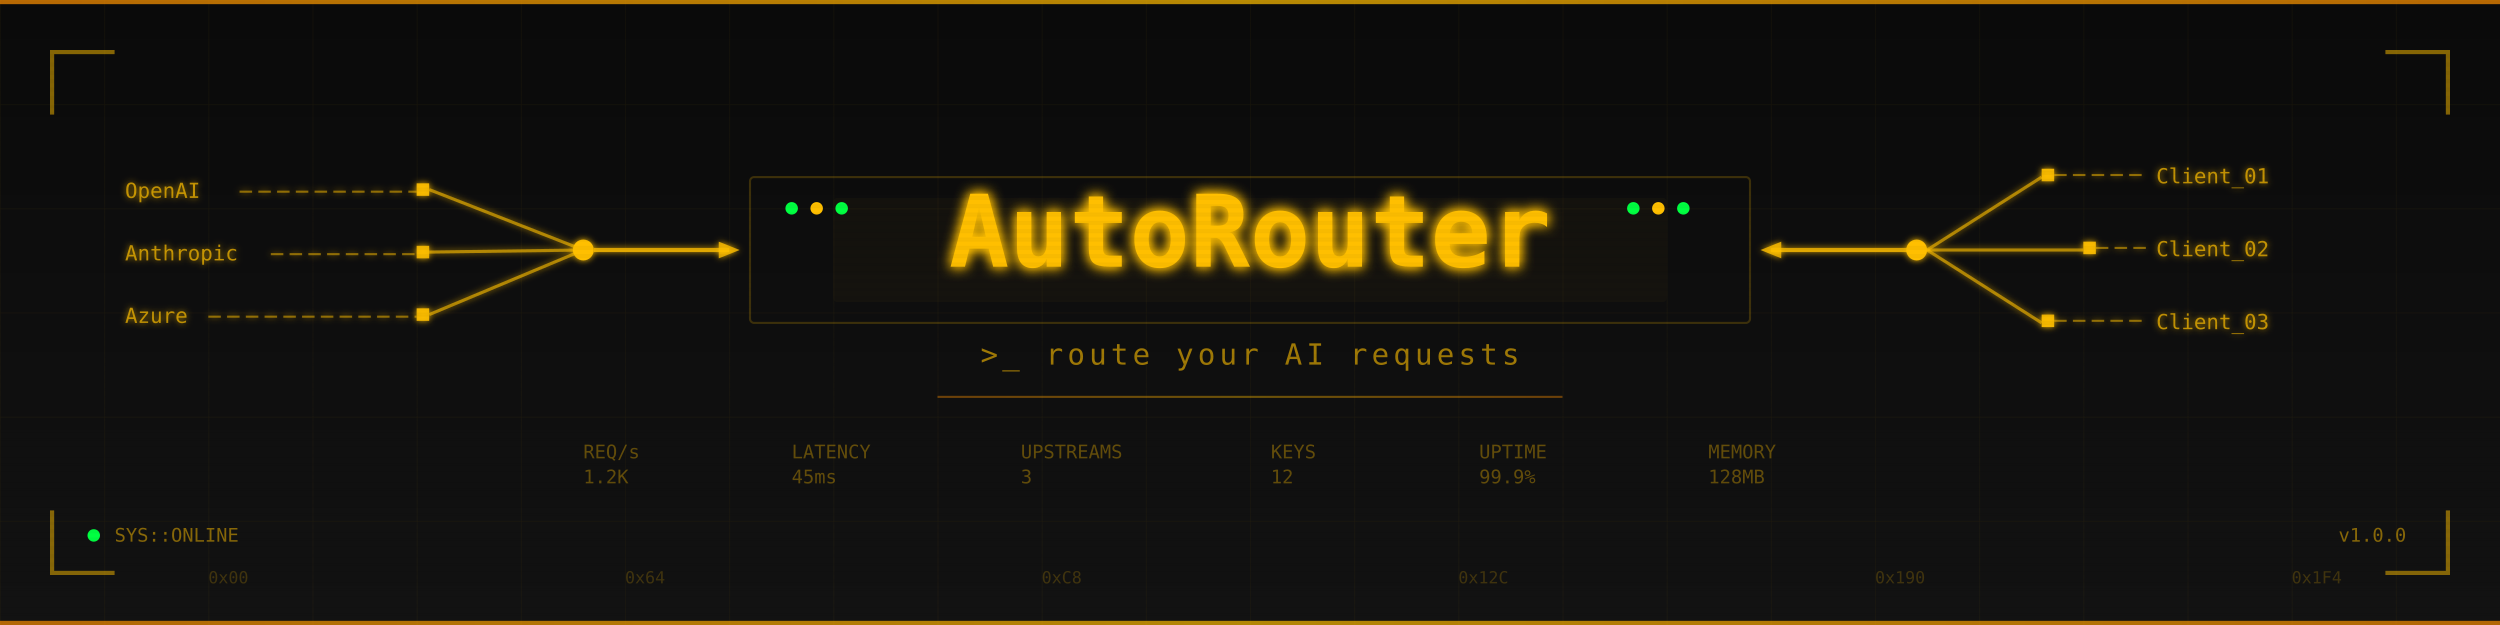
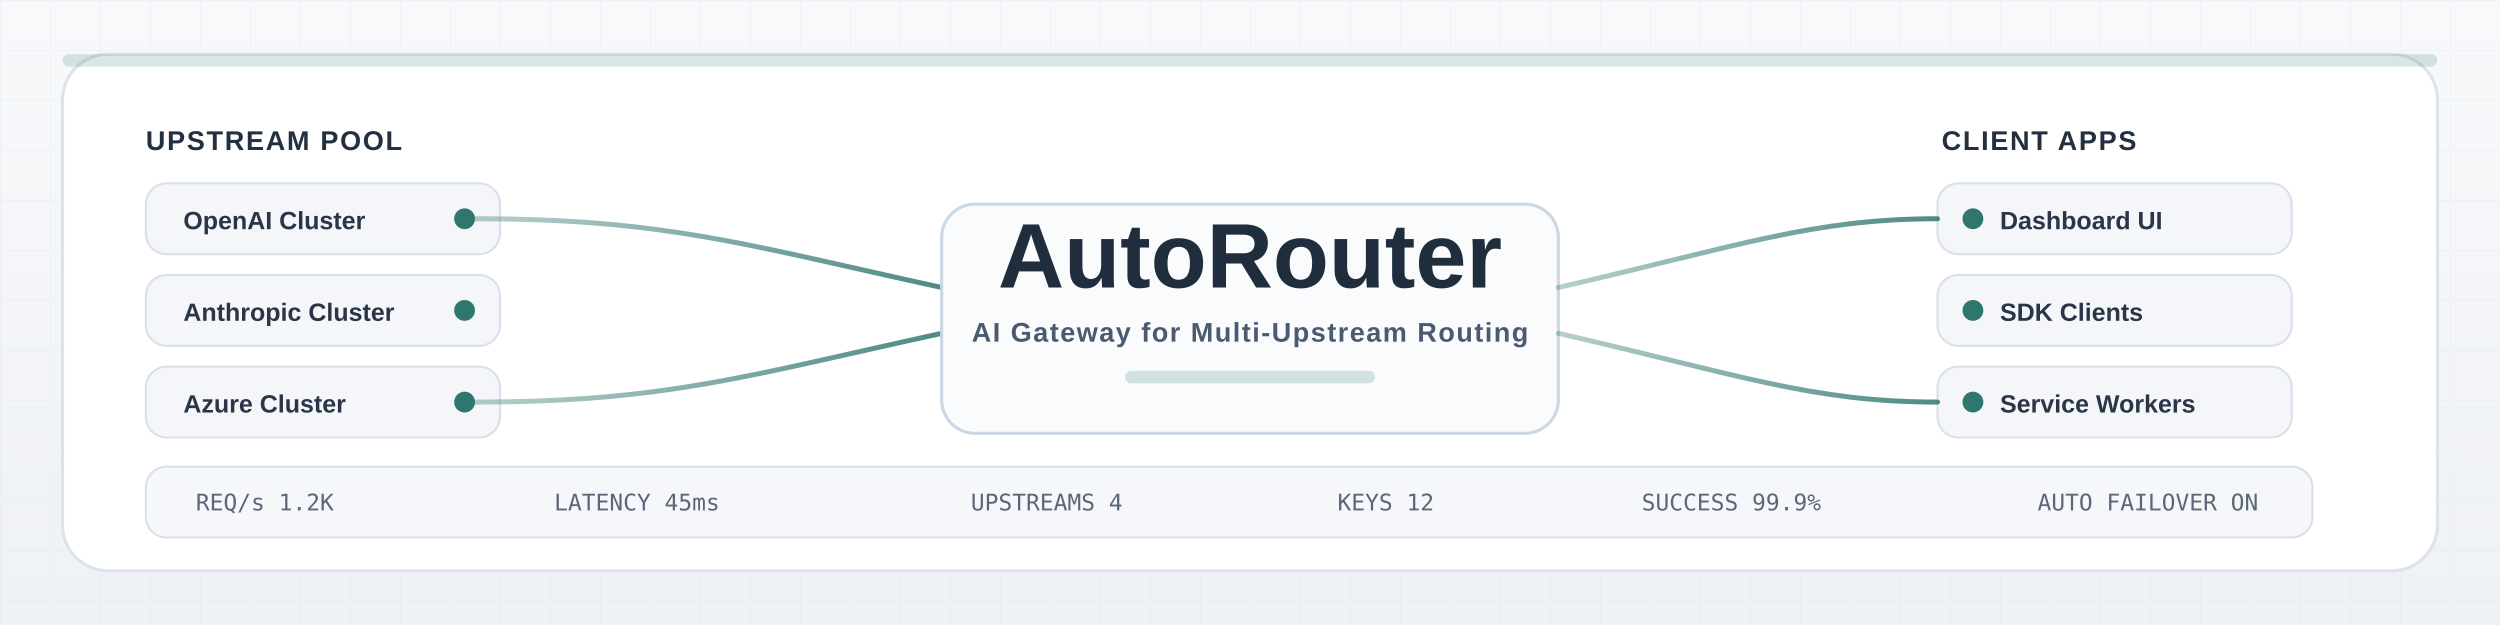
- <svg xmlns="http://www.w3.org/2000/svg" viewBox="0 0 1200 300">
+ <svg xmlns="http://www.w3.org/2000/svg" viewBox="0 0 1200 300" role="img" aria-labelledby="title desc">
  <defs>
-     <linearGradient id="bgGrad" x1="0%" y1="0%" x2="0%" y2="100%">
-       <stop offset="0%" style="stop-color:#0a0a0a" />
-       <stop offset="100%" style="stop-color:#121212" />
+     <linearGradient id="bg" x1="0" y1="0" x2="0" y2="1">
+       <stop offset="0%" stop-color="#f8f9fb" />
+       <stop offset="100%" stop-color="#eef1f5" />
    </linearGradient>
-     <linearGradient id="amberGrad" x1="0%" y1="0%" x2="100%" y2="0%">
-       <stop offset="0%" style="stop-color:#ff8f00" />
-       <stop offset="50%" style="stop-color:#ffbf00" />
-       <stop offset="100%" style="stop-color:#ff8f00" />
+     <pattern id="grid" width="24" height="24" patternUnits="userSpaceOnUse">
+       <path d="M 24 0 L 0 0 0 24" fill="none" stroke="#d9dee6" stroke-width="1" opacity="0.55" />
+     </pattern>
+     <linearGradient id="accentLine" x1="0" y1="0" x2="1" y2="0">
+       <stop offset="0%" stop-color="#2f766e" stop-opacity="0.35" />
+       <stop offset="100%" stop-color="#2f766e" stop-opacity="0.85" />
    </linearGradient>
-     <filter id="titleGlow" x="-50%" y="-50%" width="200%" height="200%">
-       <feGaussianBlur stdDeviation="3" result="blur" />
-       <feMerge>
-         <feMergeNode in="blur" />
-         <feMergeNode in="blur" />
-         <feMergeNode in="SourceGraphic" />
-       </feMerge>
-     </filter>
-     <filter id="subtleGlow" x="-50%" y="-50%" width="200%" height="200%">
-       <feGaussianBlur stdDeviation="1.5" result="blur" />
-       <feMerge>
-         <feMergeNode in="blur" />
-         <feMergeNode in="SourceGraphic" />
-       </feMerge>
-     </filter>
-     <pattern id="scanlines" width="4" height="4" patternUnits="userSpaceOnUse">
-       <rect width="4" height="2" fill="transparent" />
-       <rect y="2" width="4" height="2" fill="rgba(0,0,0,0.1)" />
-     </pattern>
-     <pattern id="grid" width="50" height="50" patternUnits="userSpaceOnUse">
-       <path d="M 50 0 L 0 0 0 50" fill="none" stroke="#ffbf00" stroke-width="0.3" opacity="0.1" />
-     </pattern>
  </defs>
-   <rect width="1200" height="300" fill="url(#bgGrad)" />
-   <rect width="1200" height="300" fill="url(#grid)" />
-   <rect x="0" y="0" width="1200" height="2" fill="url(#amberGrad)" opacity="0.7" />
-   <rect x="0" y="298" width="1200" height="2" fill="url(#amberGrad)" opacity="0.7" />
-   <g stroke="#ffbf00" stroke-width="2" fill="none" opacity="0.5">
-     <path d="M 25 55 L 25 25 L 55 25" />
-     <path d="M 1145 25 L 1175 25 L 1175 55" />
-     <path d="M 25 245 L 25 275 L 55 275" />
-     <path d="M 1145 275 L 1175 275 L 1175 245" />
+   <rect width="1200" height="300" fill="url(#bg)" />
+   <rect width="1200" height="300" fill="url(#grid)" opacity="0.45" />
+   <g>
+     <rect x="30" y="26" width="1140" height="248" rx="22" fill="#ffffff" stroke="#dce3ec" stroke-width="1.5" />
+     <rect x="30" y="26" width="1140" height="6" rx="3" fill="#2f766e" opacity="0.18" />
  </g>
-   <g filter="url(#subtleGlow)">
-     <text x="60" y="95" font-family="'Consolas', monospace" font-size="10" fill="#ffbf00" opacity="0.7">OpenAI</text>
-     <line x1="115" y1="92" x2="200" y2="92" stroke="#ffbf00" stroke-width="1" stroke-dasharray="6,3" opacity="0.5" />
-     <rect x="200" y="88" width="6" height="6" fill="#ffbf00" opacity="0.9" />
-     <line x1="206" y1="91" x2="280" y2="120" stroke="#ffbf00" stroke-width="1.5" opacity="0.6" />
-     <text x="60" y="125" font-family="'Consolas', monospace" font-size="10" fill="#ffbf00" opacity="0.7">Anthropic</text>
-     <line x1="130" y1="122" x2="200" y2="122" stroke="#ffbf00" stroke-width="1" stroke-dasharray="6,3" opacity="0.5" />
-     <rect x="200" y="118" width="6" height="6" fill="#ffbf00" opacity="0.9" />
-     <line x1="206" y1="121" x2="280" y2="120" stroke="#ffbf00" stroke-width="1.5" opacity="0.6" />
-     <text x="60" y="155" font-family="'Consolas', monospace" font-size="10" fill="#ffbf00" opacity="0.7">Azure</text>
-     <line x1="100" y1="152" x2="200" y2="152" stroke="#ffbf00" stroke-width="1" stroke-dasharray="6,3" opacity="0.5" />
-     <rect x="200" y="148" width="6" height="6" fill="#ffbf00" opacity="0.9" />
-     <line x1="206" y1="151" x2="280" y2="120" stroke="#ffbf00" stroke-width="1.5" opacity="0.6" />
-     <circle cx="280" cy="120" r="5" fill="#ffbf00" />
-     <line x1="285" y1="120" x2="350" y2="120" stroke="#ffbf00" stroke-width="2" opacity="0.8" />
-     <polygon points="345,116 355,120 345,124" fill="#ffbf00" opacity="0.8" />
+   <g font-family="'Segoe UI', 'SF Pro Display', Arial, sans-serif" fill="#223042">
+     <text x="70" y="72" font-size="13" font-weight="600" letter-spacing="0.8">UPSTREAM POOL</text>
+     <text x="932" y="72" font-size="13" font-weight="600" letter-spacing="0.8">CLIENT APPS</text>
  </g>
-   <g filter="url(#subtleGlow)">
-     <polygon points="855,116 845,120 855,124" fill="#ffbf00" opacity="0.8" />
-     <line x1="850" y1="120" x2="920" y2="120" stroke="#ffbf00" stroke-width="2" opacity="0.8" />
-     <circle cx="920" cy="120" r="5" fill="#ffbf00" />
-     <line x1="925" y1="120" x2="980" y2="85" stroke="#ffbf00" stroke-width="1.5" opacity="0.6" />
-     <rect x="980" y="81" width="6" height="6" fill="#ffbf00" opacity="0.9" />
-     <line x1="986" y1="84" x2="1030" y2="84" stroke="#ffbf00" stroke-width="1" stroke-dasharray="6,3" opacity="0.5" />
-     <text x="1035" y="88" font-family="'Consolas', monospace" font-size="10" fill="#ffbf00" opacity="0.7">Client_01</text>
-     <line x1="925" y1="120" x2="1000" y2="120" stroke="#ffbf00" stroke-width="1.5" opacity="0.6" />
-     <rect x="1000" y="116" width="6" height="6" fill="#ffbf00" opacity="0.9" />
-     <line x1="1006" y1="119" x2="1030" y2="119" stroke="#ffbf00" stroke-width="1" stroke-dasharray="6,3" opacity="0.5" />
-     <text x="1035" y="123" font-family="'Consolas', monospace" font-size="10" fill="#ffbf00" opacity="0.7">Client_02</text>
-     <line x1="925" y1="120" x2="980" y2="155" stroke="#ffbf00" stroke-width="1.5" opacity="0.6" />
-     <rect x="980" y="151" width="6" height="6" fill="#ffbf00" opacity="0.9" />
-     <line x1="986" y1="154" x2="1030" y2="154" stroke="#ffbf00" stroke-width="1" stroke-dasharray="6,3" opacity="0.5" />
-     <text x="1035" y="158" font-family="'Consolas', monospace" font-size="10" fill="#ffbf00" opacity="0.7">Client_03</text>
+   <g font-family="'Segoe UI', 'SF Pro Display', Arial, sans-serif" font-size="12" font-weight="600" fill="#2a3647">
+     <rect x="70" y="88" width="170" height="34" rx="10" fill="#f4f6f9" stroke="#d8e0ea" />
+     <text x="88" y="110">OpenAI Cluster</text>
+     <circle cx="223" cy="105" r="5" fill="#2f766e" />
+     <rect x="70" y="132" width="170" height="34" rx="10" fill="#f4f6f9" stroke="#d8e0ea" />
+     <text x="88" y="154">Anthropic Cluster</text>
+     <circle cx="223" cy="149" r="5" fill="#2f766e" />
+     <rect x="70" y="176" width="170" height="34" rx="10" fill="#f4f6f9" stroke="#d8e0ea" />
+     <text x="88" y="198">Azure Cluster</text>
+     <circle cx="223" cy="193" r="5" fill="#2f766e" />
  </g>
-   <g transform="translate(600, 120)">
-     <rect x="-240" y="-35" width="480" height="70" fill="none" stroke="#ffbf00" stroke-width="1" opacity="0.2" rx="2" />
-     <rect x="-200" y="-25" width="400" height="50" fill="#ffbf00" opacity="0.03" rx="2" />
-     <g transform="translate(-220, -20)">
-       <circle cx="0" cy="0" r="3" fill="#00ff41" />
-       <circle cx="12" cy="0" r="3" fill="#ffbf00" />
-       <circle cx="24" cy="0" r="3" fill="#00ff41" />
-     </g>
-     <g transform="translate(184, -20)">
-       <circle cx="0" cy="0" r="3" fill="#00ff41" />
-       <circle cx="12" cy="0" r="3" fill="#ffbf00" />
-       <circle cx="24" cy="0" r="3" fill="#00ff41" />
-     </g>
-     <text x="0" y="8" text-anchor="middle" font-family="'Consolas', 'Monaco', monospace" font-size="48" font-weight="700" fill="#ffbf00" filter="url(#titleGlow)">
-       AutoRouter
-     </text>
+   <g>
+     <path d="M 228 105 C 320 105, 360 118, 452 138" fill="none" stroke="url(#accentLine)" stroke-width="2.4" stroke-linecap="round" />
+     <path d="M 228 149 C 320 149, 360 149, 452 149" fill="none" stroke="url(#accentLine)" stroke-width="2.4" stroke-linecap="round" />
+     <path d="M 228 193 C 320 193, 360 180, 452 160" fill="none" stroke="url(#accentLine)" stroke-width="2.4" stroke-linecap="round" />
  </g>
-   <text x="600" y="175" text-anchor="middle" font-family="'Consolas', monospace" font-size="14" fill="#ffbf00" opacity="0.6" letter-spacing="2">
-     &gt;_ route your AI requests
-   </text>
-   <rect x="450" y="190" width="300" height="1" fill="url(#amberGrad)" opacity="0.4" />
-   <g font-family="'Consolas', monospace" font-size="9" fill="#ffbf00">
-     <g opacity="0.35">
-       <text x="280" y="220">REQ/s</text>
-       <text x="280" y="232">1.2K</text>
-       <text x="380" y="220">LATENCY</text>
-       <text x="380" y="232">45ms</text>
-       <text x="490" y="220">UPSTREAMS</text>
-       <text x="490" y="232">3</text>
-       <text x="610" y="220">KEYS</text>
-       <text x="610" y="232">12</text>
-       <text x="710" y="220">UPTIME</text>
-       <text x="710" y="232">99.9%</text>
-       <text x="820" y="220">MEMORY</text>
-       <text x="820" y="232">128MB</text>
-     </g>
-     <g transform="translate(45, 260)">
-       <circle cx="0" cy="-3" r="3" fill="#00ff41" />
-       <text x="10" y="0" opacity="0.5">SYS::ONLINE</text>
-     </g>
-     <text x="1155" y="260" text-anchor="end" opacity="0.5">v1.0.0</text>
-     <g opacity="0.2" font-size="8">
-       <text x="100" y="280">0x00</text>
-       <text x="300" y="280">0x64</text>
-       <text x="500" y="280">0xC8</text>
-       <text x="700" y="280">0x12C</text>
-       <text x="900" y="280">0x190</text>
-       <text x="1100" y="280">0x1F4</text>
-     </g>
+   <g>
+     <rect x="452" y="98" width="296" height="110" rx="16" fill="#f9fbfc" stroke="#ccd7e4" stroke-width="1.5" />
+     <text x="600" y="138" text-anchor="middle" font-family="'Segoe UI', 'SF Pro Display', Arial, sans-serif" font-size="44" font-weight="700" fill="#1f2d3d">AutoRouter</text>
+     <text x="600" y="164" text-anchor="middle" font-family="'Segoe UI', 'SF Pro Display', Arial, sans-serif" font-size="13" font-weight="600" letter-spacing="0.7" fill="#4a5a70">AI Gateway for Multi-Upstream Routing</text>
+     <rect x="540" y="178" width="120" height="6" rx="3" fill="#2f766e" opacity="0.2" />
  </g>
-   <rect width="1200" height="300" fill="url(#scanlines)" opacity="0.3" />
+   <g font-family="'Segoe UI', 'SF Pro Display', Arial, sans-serif" font-size="12" font-weight="600" fill="#2a3647">
+     <rect x="930" y="88" width="170" height="34" rx="10" fill="#f4f6f9" stroke="#d8e0ea" />
+     <circle cx="947" cy="105" r="5" fill="#2f766e" />
+     <text x="960" y="110">Dashboard UI</text>
+     <rect x="930" y="132" width="170" height="34" rx="10" fill="#f4f6f9" stroke="#d8e0ea" />
+     <circle cx="947" cy="149" r="5" fill="#2f766e" />
+     <text x="960" y="154">SDK Clients</text>
+     <rect x="930" y="176" width="170" height="34" rx="10" fill="#f4f6f9" stroke="#d8e0ea" />
+     <circle cx="947" cy="193" r="5" fill="#2f766e" />
+     <text x="960" y="198">Service Workers</text>
+   </g>
+   <g>
+     <path d="M 748 138 C 835 118, 870 105, 930 105" fill="none" stroke="url(#accentLine)" stroke-width="2.4" stroke-linecap="round" />
+     <path d="M 748 149 C 835 149, 870 149, 930 149" fill="none" stroke="url(#accentLine)" stroke-width="2.4" stroke-linecap="round" />
+     <path d="M 748 160 C 835 180, 870 193, 930 193" fill="none" stroke="url(#accentLine)" stroke-width="2.4" stroke-linecap="round" />
+   </g>
+   <g font-family="'JetBrains Mono', 'Consolas', monospace" font-size="11" fill="#5b6678">
+     <rect x="70" y="224" width="1040" height="34" rx="10" fill="#f5f7fa" stroke="#d9e0ea" />
+     <text x="94" y="245">REQ/s 1.2K</text>
+     <text x="266" y="245">LATENCY 45ms</text>
+     <text x="466" y="245">UPSTREAMS 4</text>
+     <text x="642" y="245">KEYS 12</text>
+     <text x="788" y="245">SUCCESS 99.9%</text>
+     <text x="978" y="245">AUTO FAILOVER ON</text>
+   </g>
</svg>
